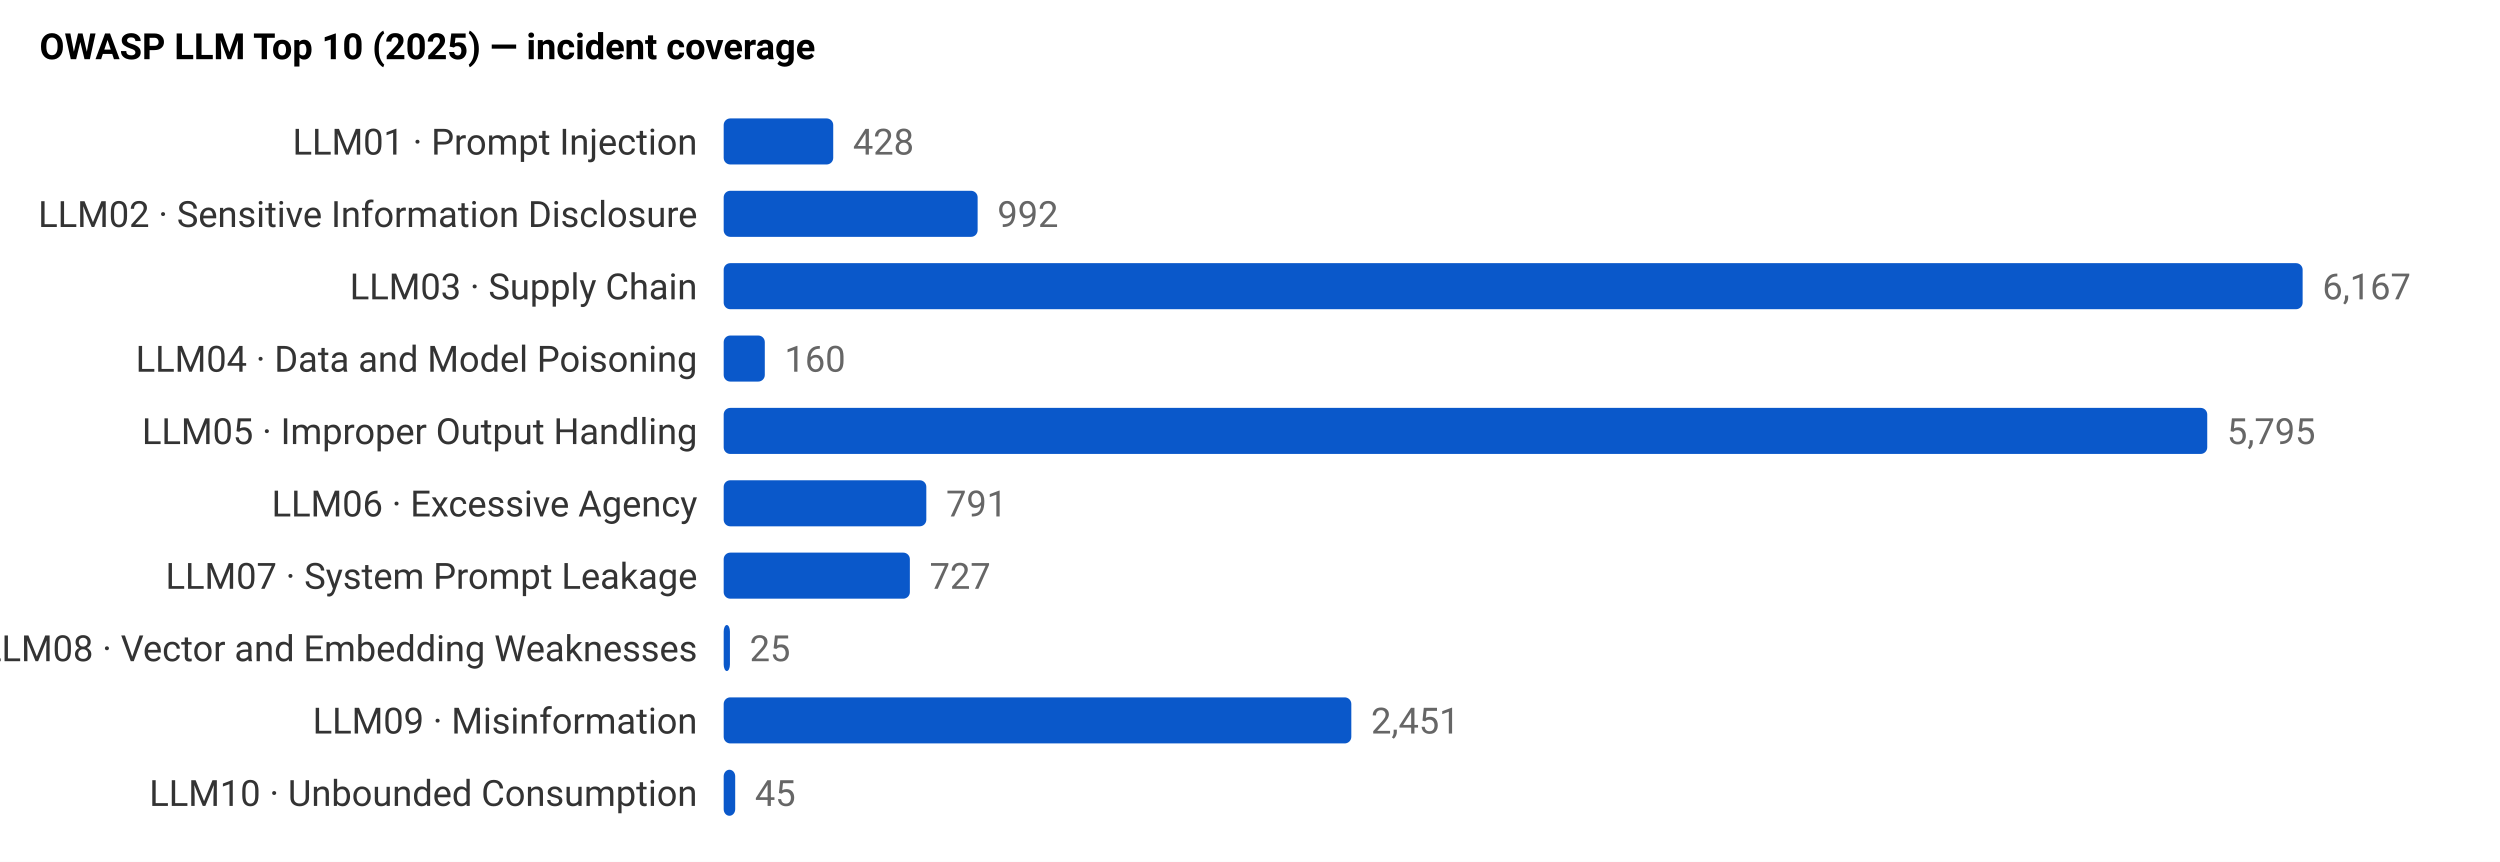
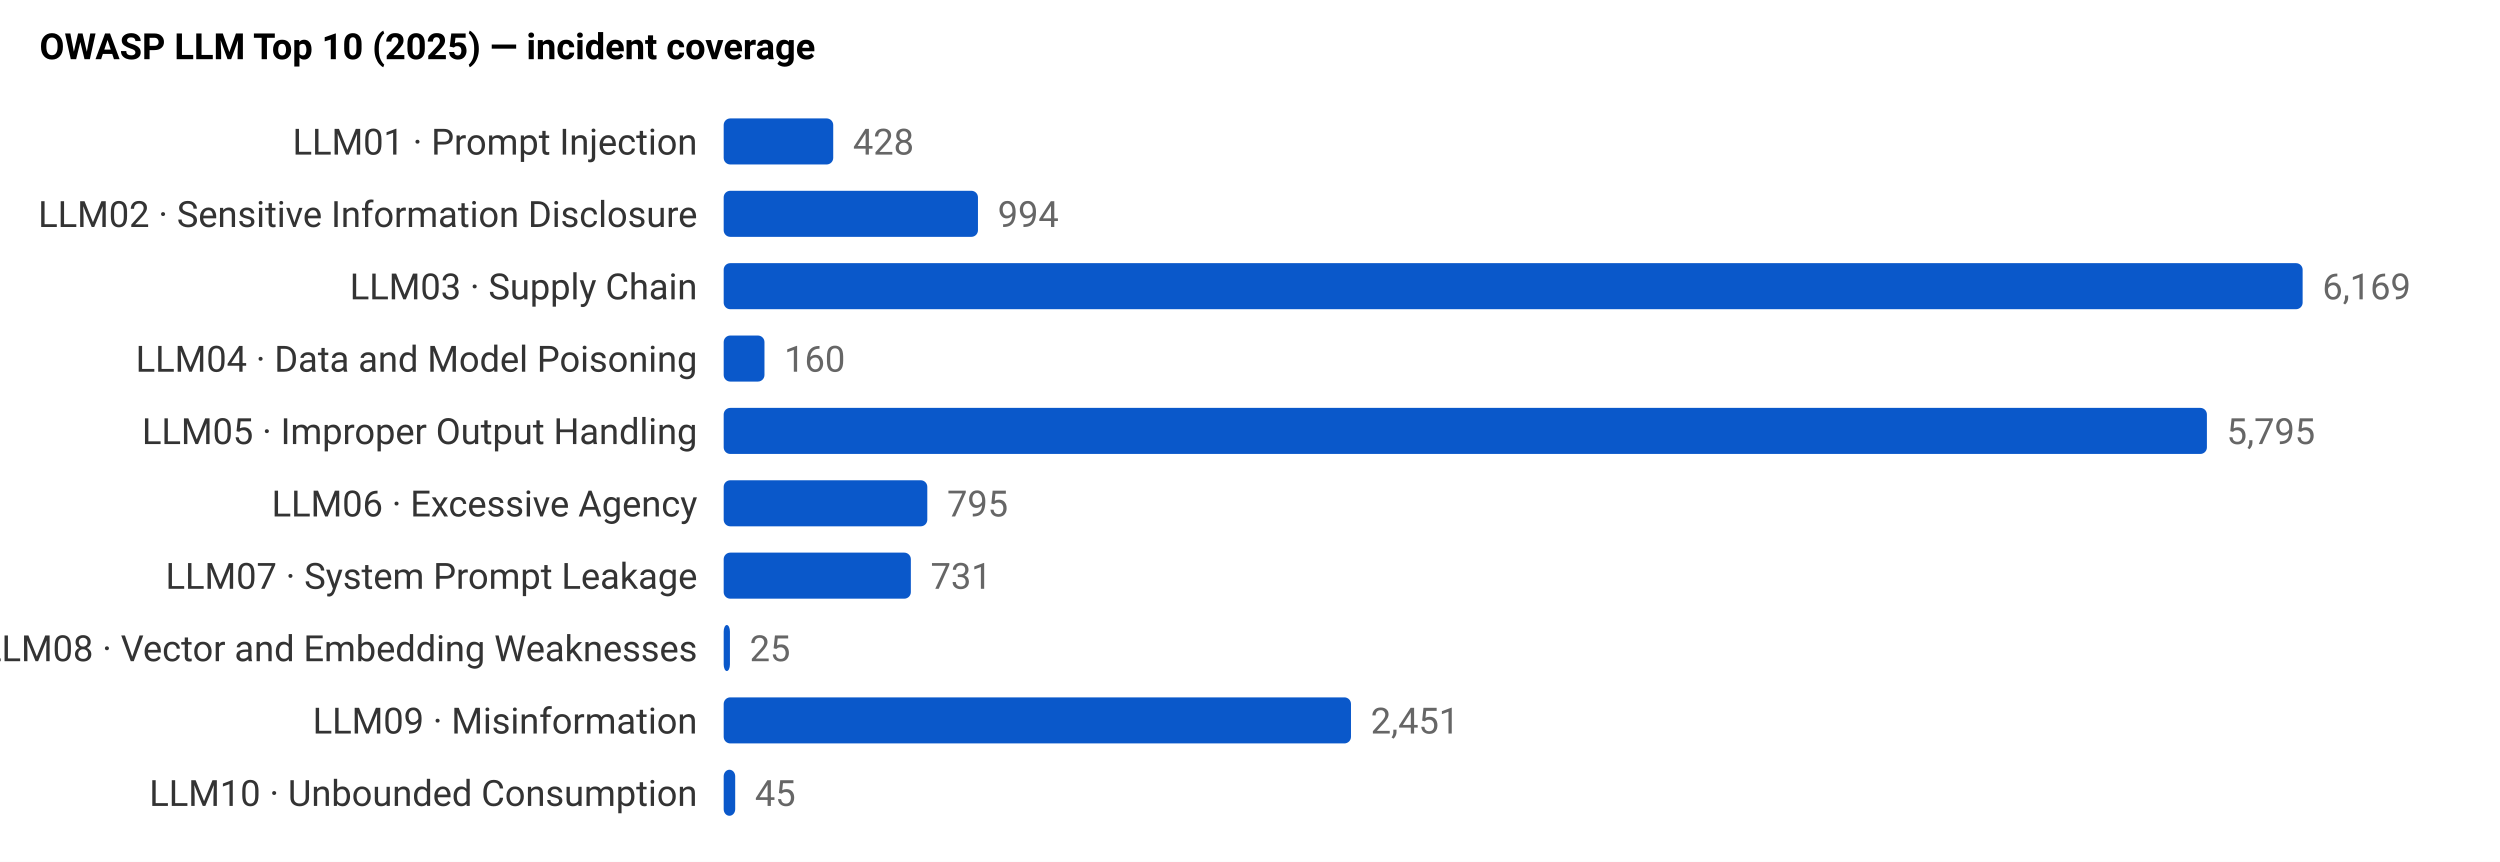
<svg xmlns="http://www.w3.org/2000/svg" viewBox="0 0 760 262" role="img" aria-label="OWASP LLM Top 10 (2025) — incident coverage" font-family="system-ui,-apple-system,Segoe UI,Roboto,sans-serif" font-size="11">
  <rect x="0" y="0" width="100%" height="100%" fill="white" />
  <text x="12" y="18" font-weight="600">OWASP LLM Top 10 (2025) — incident coverage</text>
  <text x="212" y="47" text-anchor="end" fill="#333">LLM01 · Prompt Injection</text>
  <rect x="220" y="36" width="33.3" height="14" fill="#0a58ca" rx="2" />
  <text x="259.3" y="47" fill="#666">428</text>
  <text x="212" y="69" text-anchor="end" fill="#333">LLM02 · Sensitive Information Disclosure</text>
-   <rect x="220" y="58" width="77.2" height="14" fill="#0a58ca" rx="2" />
-   <text x="303.2" y="69" fill="#666">992</text>
+   <rect x="220" y="58" width="77.3" height="14" fill="#0a58ca" rx="2" />
+   <text x="303.3" y="69" fill="#666">994</text>
  <text x="212" y="91" text-anchor="end" fill="#333">LLM03 · Supply Chain</text>
  <rect x="220" y="80" width="480.0" height="14" fill="#0a58ca" rx="2" />
-   <text x="706.0" y="91" fill="#666">6,167</text>
+   <text x="706.0" y="91" fill="#666">6,169</text>
  <text x="212" y="113" text-anchor="end" fill="#333">LLM04 · Data and Model Poisoning</text>
-   <rect x="220" y="102" width="12.5" height="14" fill="#0a58ca" rx="2" />
-   <text x="238.5" y="113" fill="#666">160</text>
+   <rect x="220" y="102" width="12.4" height="14" fill="#0a58ca" rx="2" />
+   <text x="238.4" y="113" fill="#666">160</text>
  <text x="212" y="135" text-anchor="end" fill="#333">LLM05 · Improper Output Handling</text>
-   <rect x="220" y="124" width="451.0" height="14" fill="#0a58ca" rx="2" />
-   <text x="677.0" y="135" fill="#666">5,795</text>
+   <rect x="220" y="124" width="450.9" height="14" fill="#0a58ca" rx="2" />
+   <text x="676.9" y="135" fill="#666">5,795</text>
  <text x="212" y="157" text-anchor="end" fill="#333">LLM06 · Excessive Agency</text>
-   <rect x="220" y="146" width="61.6" height="14" fill="#0a58ca" rx="2" />
-   <text x="287.6" y="157" fill="#666">791</text>
+   <rect x="220" y="146" width="61.9" height="14" fill="#0a58ca" rx="2" />
+   <text x="287.9" y="157" fill="#666">795</text>
  <text x="212" y="179" text-anchor="end" fill="#333">LLM07 · System Prompt Leakage</text>
-   <rect x="220" y="168" width="56.6" height="14" fill="#0a58ca" rx="2" />
-   <text x="282.6" y="179" fill="#666">727</text>
+   <rect x="220" y="168" width="56.9" height="14" fill="#0a58ca" rx="2" />
+   <text x="282.9" y="179" fill="#666">731</text>
  <text x="212" y="201" text-anchor="end" fill="#333">LLM08 · Vector and Embedding Weaknesses</text>
  <rect x="220" y="190" width="1.9" height="14" fill="#0a58ca" rx="2" />
  <text x="227.9" y="201" fill="#666">25</text>
  <text x="212" y="223" text-anchor="end" fill="#333">LLM09 · Misinformation</text>
-   <rect x="220" y="212" width="190.8" height="14" fill="#0a58ca" rx="2" />
-   <text x="416.8" y="223" fill="#666">2,451</text>
+   <rect x="220" y="212" width="190.7" height="14" fill="#0a58ca" rx="2" />
+   <text x="416.7" y="223" fill="#666">2,451</text>
  <text x="212" y="245" text-anchor="end" fill="#333">LLM10 · Unbounded Consumption</text>
  <rect x="220" y="234" width="3.5" height="14" fill="#0a58ca" rx="2" />
  <text x="229.5" y="245" fill="#666">45</text>
</svg>
